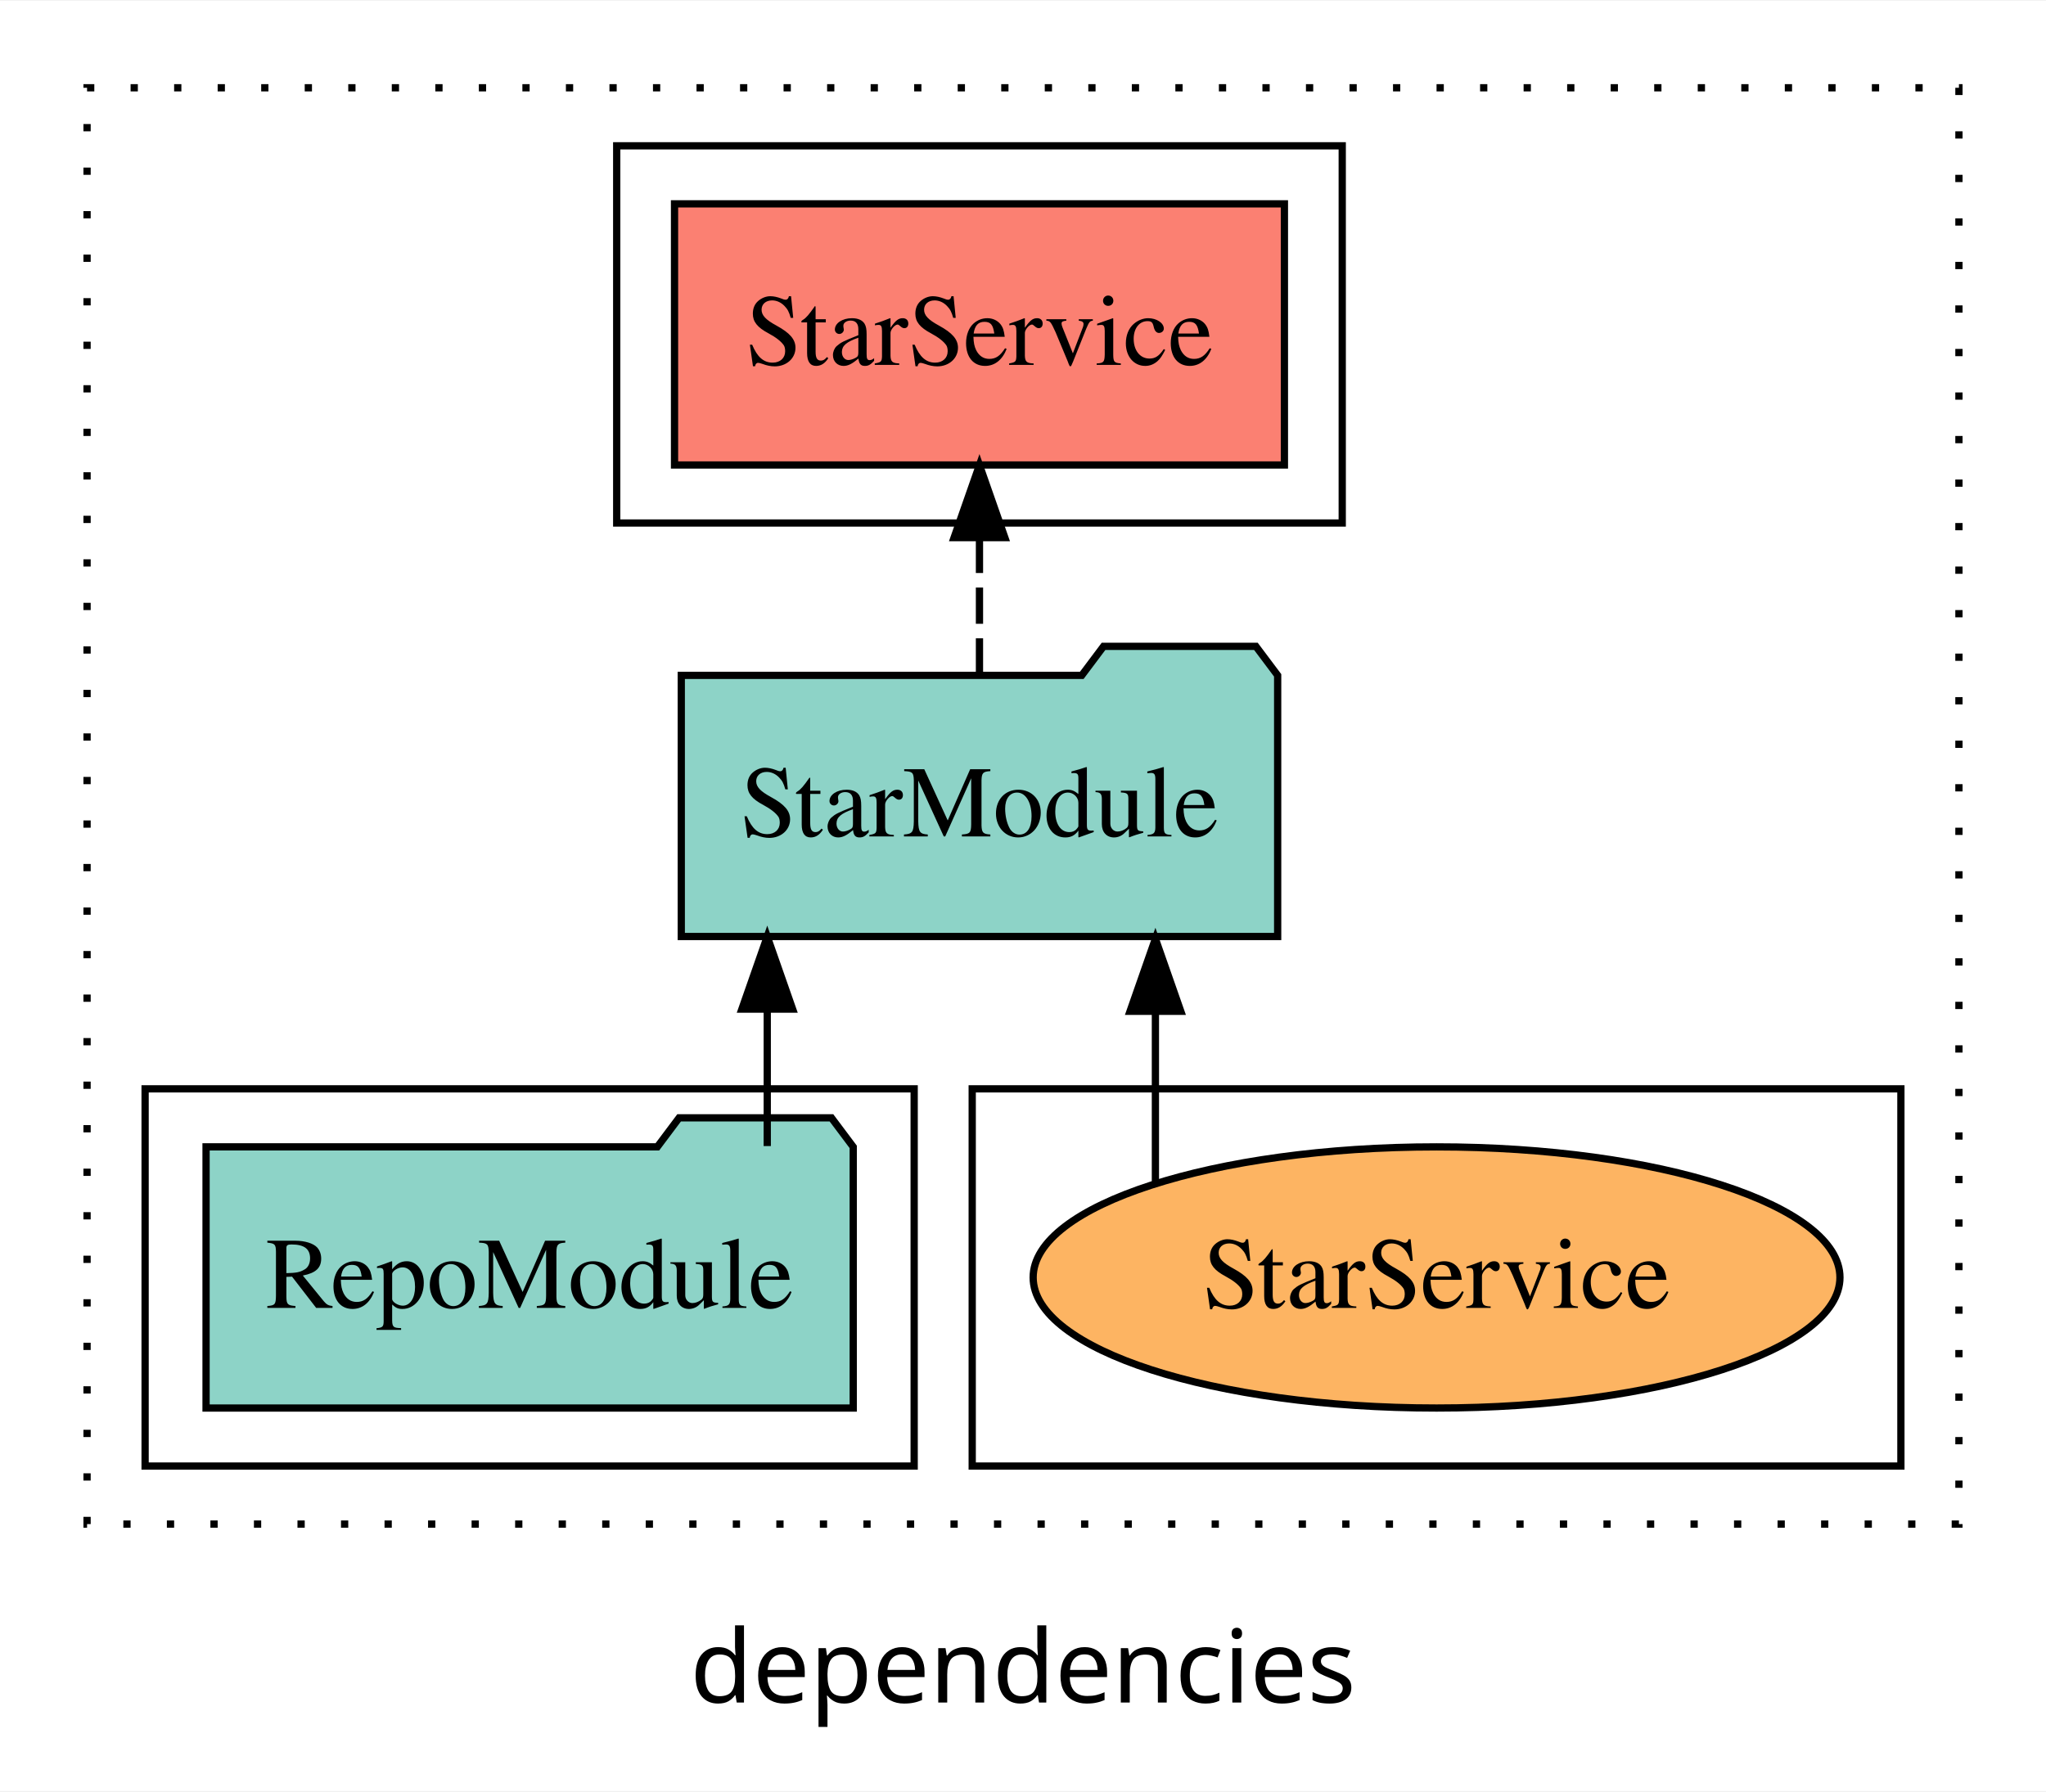
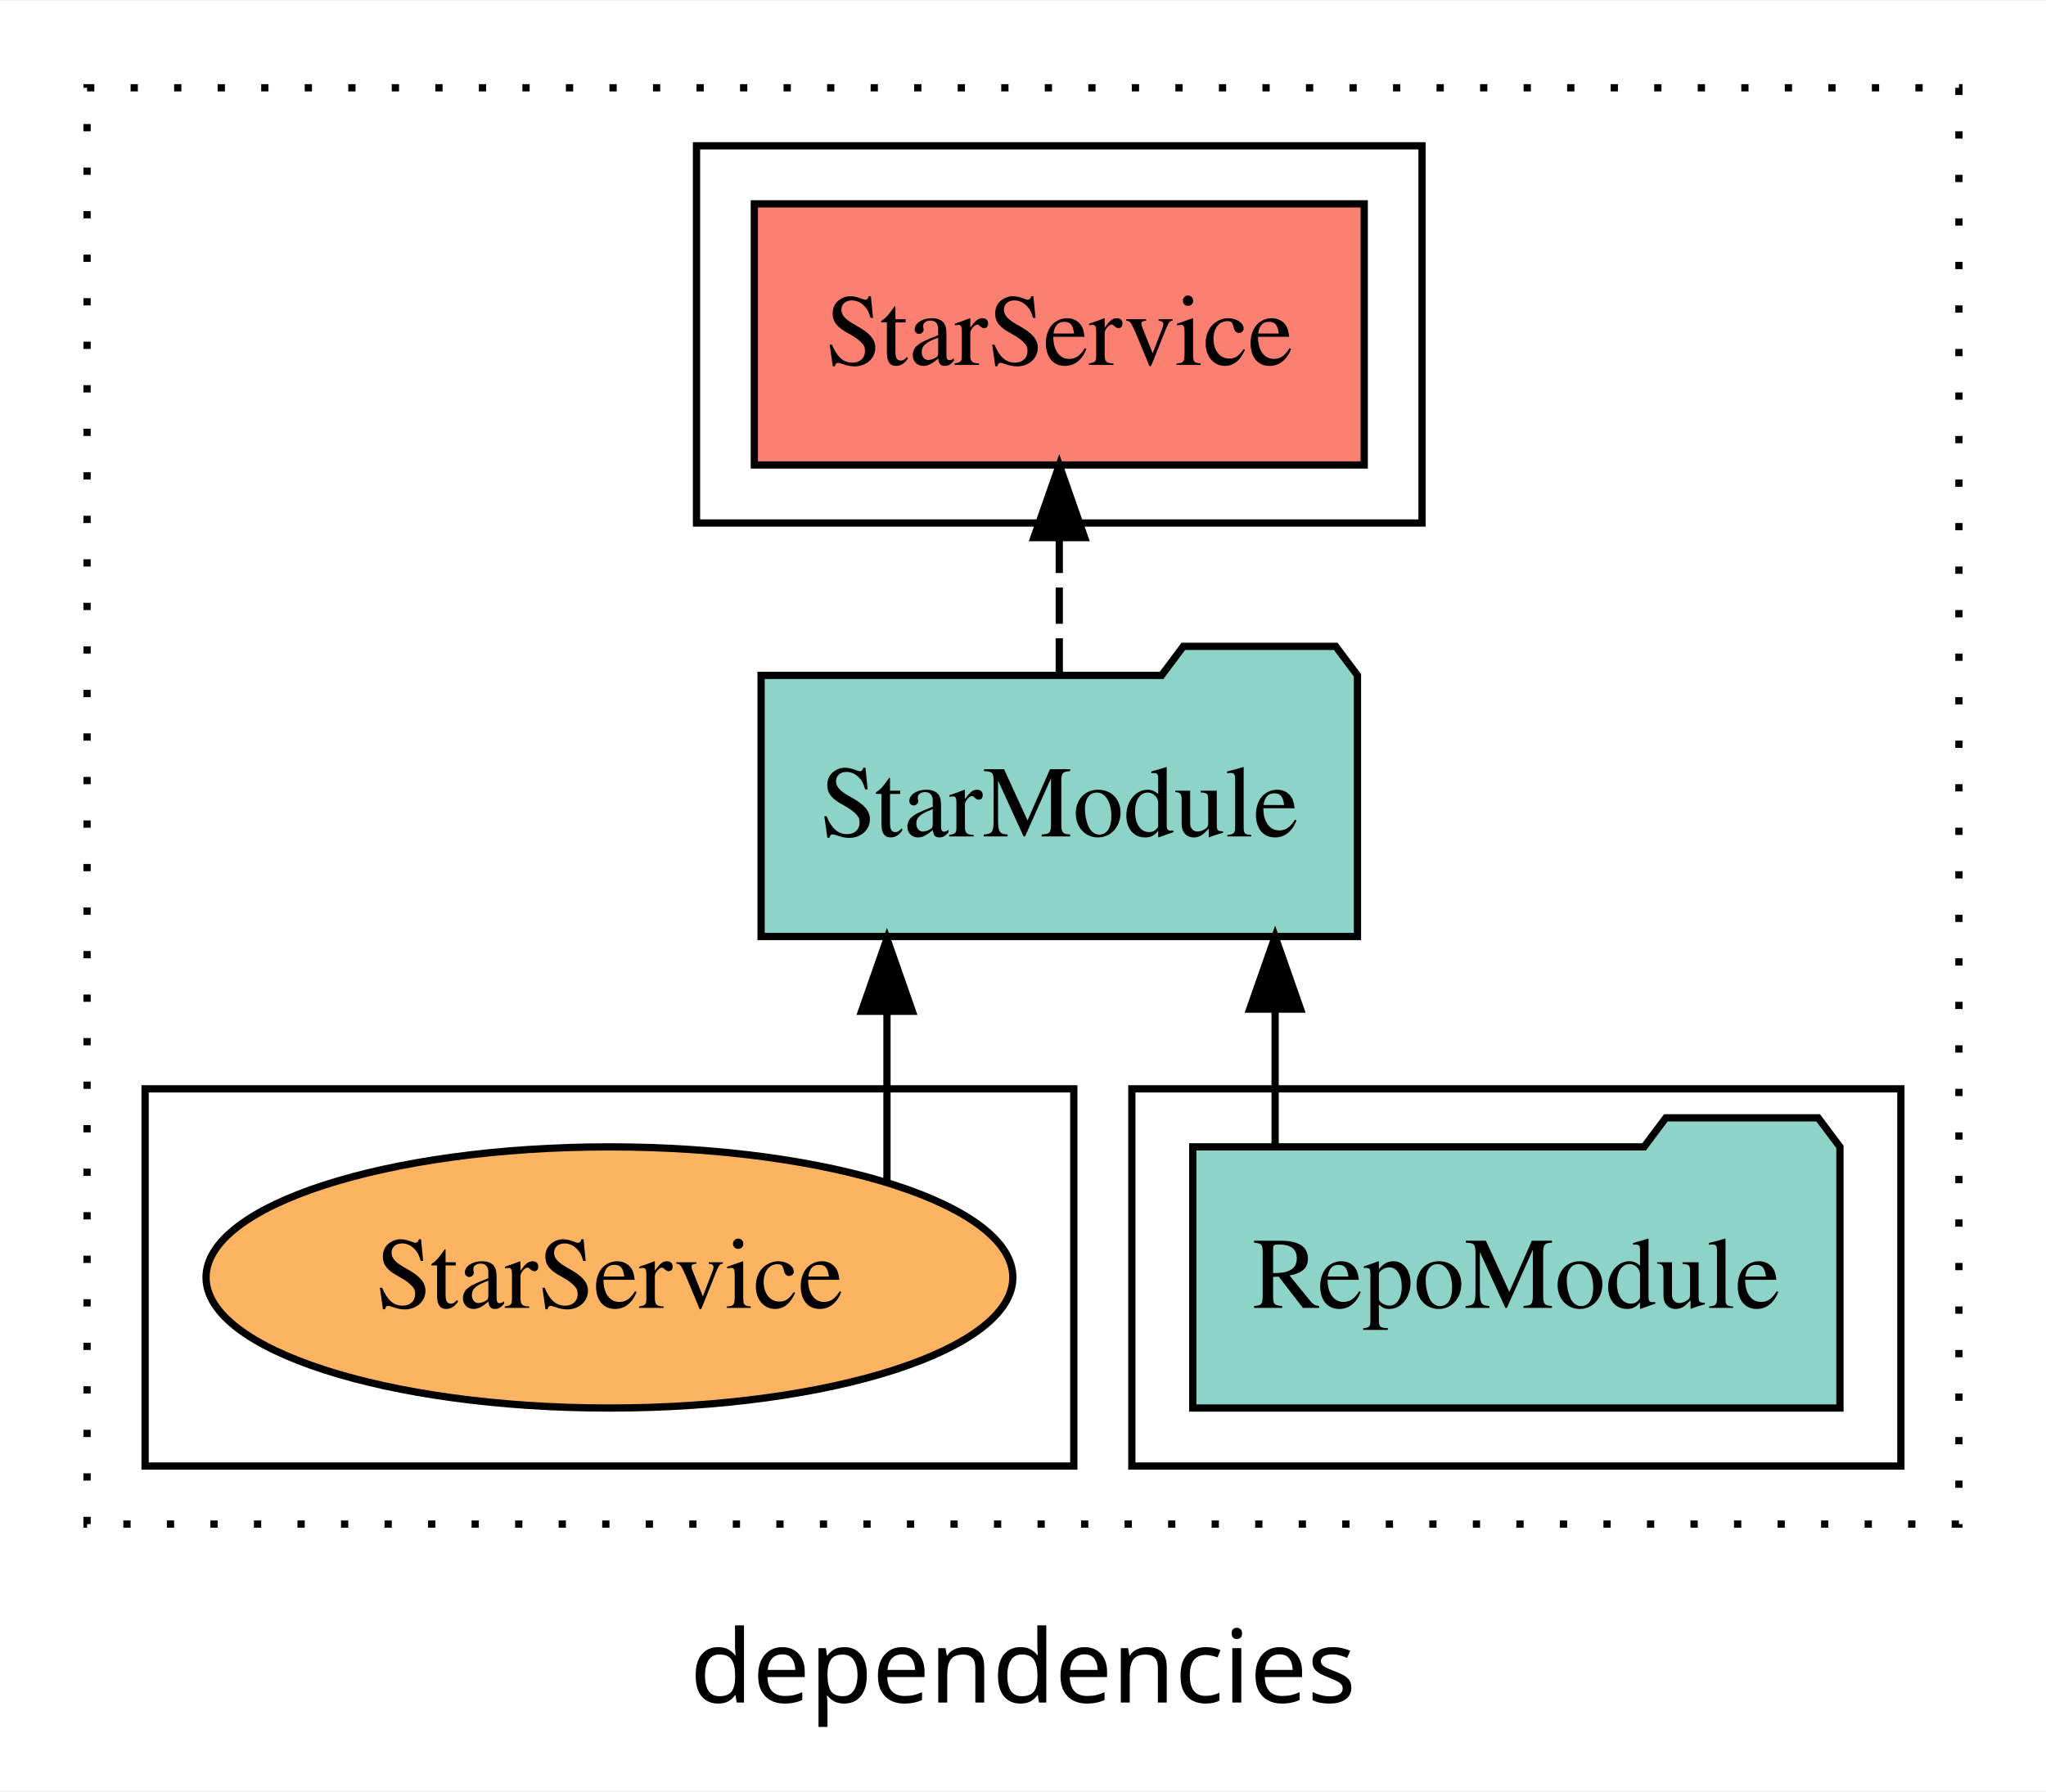
<svg xmlns="http://www.w3.org/2000/svg" width="282pt" height="247pt" viewBox="0.00 0.00 282.00 246.80">
  <g id="graph0" class="graph" transform="scale(1 1) rotate(0) translate(4 242.8)">
    <polygon fill="white" stroke="transparent" points="-4,4 -4,-242.8 278,-242.8 278,4 -4,4" />
    <text text-anchor="middle" x="137" y="-8.2" font-family="sans-serif" font-size="14.00">dependencies</text>
    <g id="clust1" class="cluster">
      <polygon fill="none" stroke="black" stroke-dasharray="1,5" points="8,-32.8 8,-230.8 266,-230.8 266,-32.8 8,-32.8" />
    </g>
-     <g id="clust6" class="cluster">
-       <polygon fill="none" stroke="black" points="130,-40.8 130,-92.8 258,-92.8 258,-40.8 130,-40.8" />
-     </g>
    <g id="clust4" class="cluster">
-       <polygon fill="none" stroke="black" points="81,-170.8 81,-222.8 181,-222.8 181,-170.8 81,-170.8" />
+       <polygon fill="none" stroke="black" points="92,-170.8 92,-222.8 192,-222.8 192,-170.8 92,-170.8" />
    </g>
    <g id="clust3" class="cluster">
-       <polygon fill="none" stroke="black" points="16,-40.8 16,-92.8 122,-92.8 122,-40.8 16,-40.8" />
+       <polygon fill="none" stroke="black" points="152,-40.8 152,-92.8 258,-92.8 258,-40.8 152,-40.8" />
+     </g>
+     <g id="clust6" class="cluster">
+       <polygon fill="none" stroke="black" points="16,-40.8 16,-92.8 144,-92.8 144,-40.8 16,-40.8" />
    </g>
    <g id="node1" class="node">
-       <polygon fill="#8dd3c7" stroke="black" points="113.6,-84.8 110.6,-88.8 89.6,-88.8 86.6,-84.8 24.4,-84.8 24.4,-48.8 113.6,-48.8 113.6,-84.8" />
-       <text text-anchor="middle" x="69" y="-62.6" font-family="Times,serif" font-size="14.00">RepoModule</text>
+       <polygon fill="#8dd3c7" stroke="black" points="249.6,-84.8 246.6,-88.8 225.6,-88.8 222.6,-84.8 160.4,-84.8 160.4,-48.8 249.6,-48.8 249.6,-84.8" />
+       <text text-anchor="middle" x="205" y="-62.6" font-family="Times,serif" font-size="14.00">RepoModule</text>
    </g>
    <g id="node2" class="node">
-       <polygon fill="#8dd3c7" stroke="black" points="172.1,-149.8 169.1,-153.8 148.1,-153.8 145.1,-149.8 89.9,-149.8 89.9,-113.8 172.1,-113.8 172.1,-149.8" />
-       <text text-anchor="middle" x="131" y="-127.6" font-family="Times,serif" font-size="14.00">StarModule</text>
+       <polygon fill="#8dd3c7" stroke="black" points="183.1,-149.8 180.1,-153.8 159.1,-153.8 156.1,-149.8 100.9,-149.8 100.9,-113.8 183.1,-113.8 183.1,-149.8" />
+       <text text-anchor="middle" x="142" y="-127.6" font-family="Times,serif" font-size="14.00">StarModule</text>
    </g>
    <g id="edge1" class="edge">
-       <path fill="none" stroke="black" d="M101.75,-84.91C101.75,-84.91 101.75,-103.79 101.75,-103.79" />
-       <polygon fill="black" stroke="black" points="98.25,-103.79 101.75,-113.79 105.25,-103.79 98.25,-103.79" />
+       <path fill="none" stroke="black" d="M171.75,-84.91C171.75,-84.91 171.75,-103.79 171.75,-103.79" />
+       <polygon fill="black" stroke="black" points="168.25,-103.79 171.75,-113.79 175.25,-103.79 168.25,-103.79" />
    </g>
    <g id="node3" class="node">
-       <polygon fill="#fb8072" stroke="black" points="173.03,-214.8 88.97,-214.8 88.97,-178.8 173.03,-178.8 173.03,-214.8" />
-       <text text-anchor="middle" x="131" y="-192.6" font-family="Times,serif" font-size="14.00">StarService </text>
+       <polygon fill="#fb8072" stroke="black" points="184.03,-214.8 99.97,-214.8 99.97,-178.8 184.03,-178.8 184.03,-214.8" />
+       <text text-anchor="middle" x="142" y="-192.6" font-family="Times,serif" font-size="14.00">StarService </text>
    </g>
    <g id="edge2" class="edge">
-       <path fill="none" stroke="black" stroke-dasharray="5,2" d="M131,-149.91C131,-149.91 131,-168.79 131,-168.79" />
-       <polygon fill="black" stroke="black" points="127.5,-168.79 131,-178.79 134.5,-168.79 127.5,-168.79" />
+       <path fill="none" stroke="black" stroke-dasharray="5,2" d="M142,-149.91C142,-149.91 142,-168.79 142,-168.79" />
+       <polygon fill="black" stroke="black" points="138.5,-168.79 142,-178.79 145.5,-168.79 138.5,-168.79" />
    </g>
    <g id="node4" class="node">
-       <ellipse fill="#fdb462" stroke="black" cx="194" cy="-66.8" rx="55.6" ry="18" />
-       <text text-anchor="middle" x="194" y="-62.6" font-family="Times,serif" font-size="14.00">StarService</text>
+       <ellipse fill="#fdb462" stroke="black" cx="80" cy="-66.8" rx="55.6" ry="18" />
+       <text text-anchor="middle" x="80" y="-62.6" font-family="Times,serif" font-size="14.00">StarService</text>
    </g>
    <g id="edge3" class="edge">
-       <path fill="none" stroke="black" d="M155.25,-79.95C155.25,-79.95 155.25,-103.49 155.25,-103.49" />
-       <polygon fill="black" stroke="black" points="151.75,-103.49 155.25,-113.49 158.75,-103.49 151.75,-103.49" />
+       <path fill="none" stroke="black" d="M118.25,-79.95C118.25,-79.95 118.25,-103.49 118.25,-103.49" />
+       <polygon fill="black" stroke="black" points="114.75,-103.49 118.25,-113.49 121.75,-103.49 114.75,-103.49" />
    </g>
  </g>
</svg>
